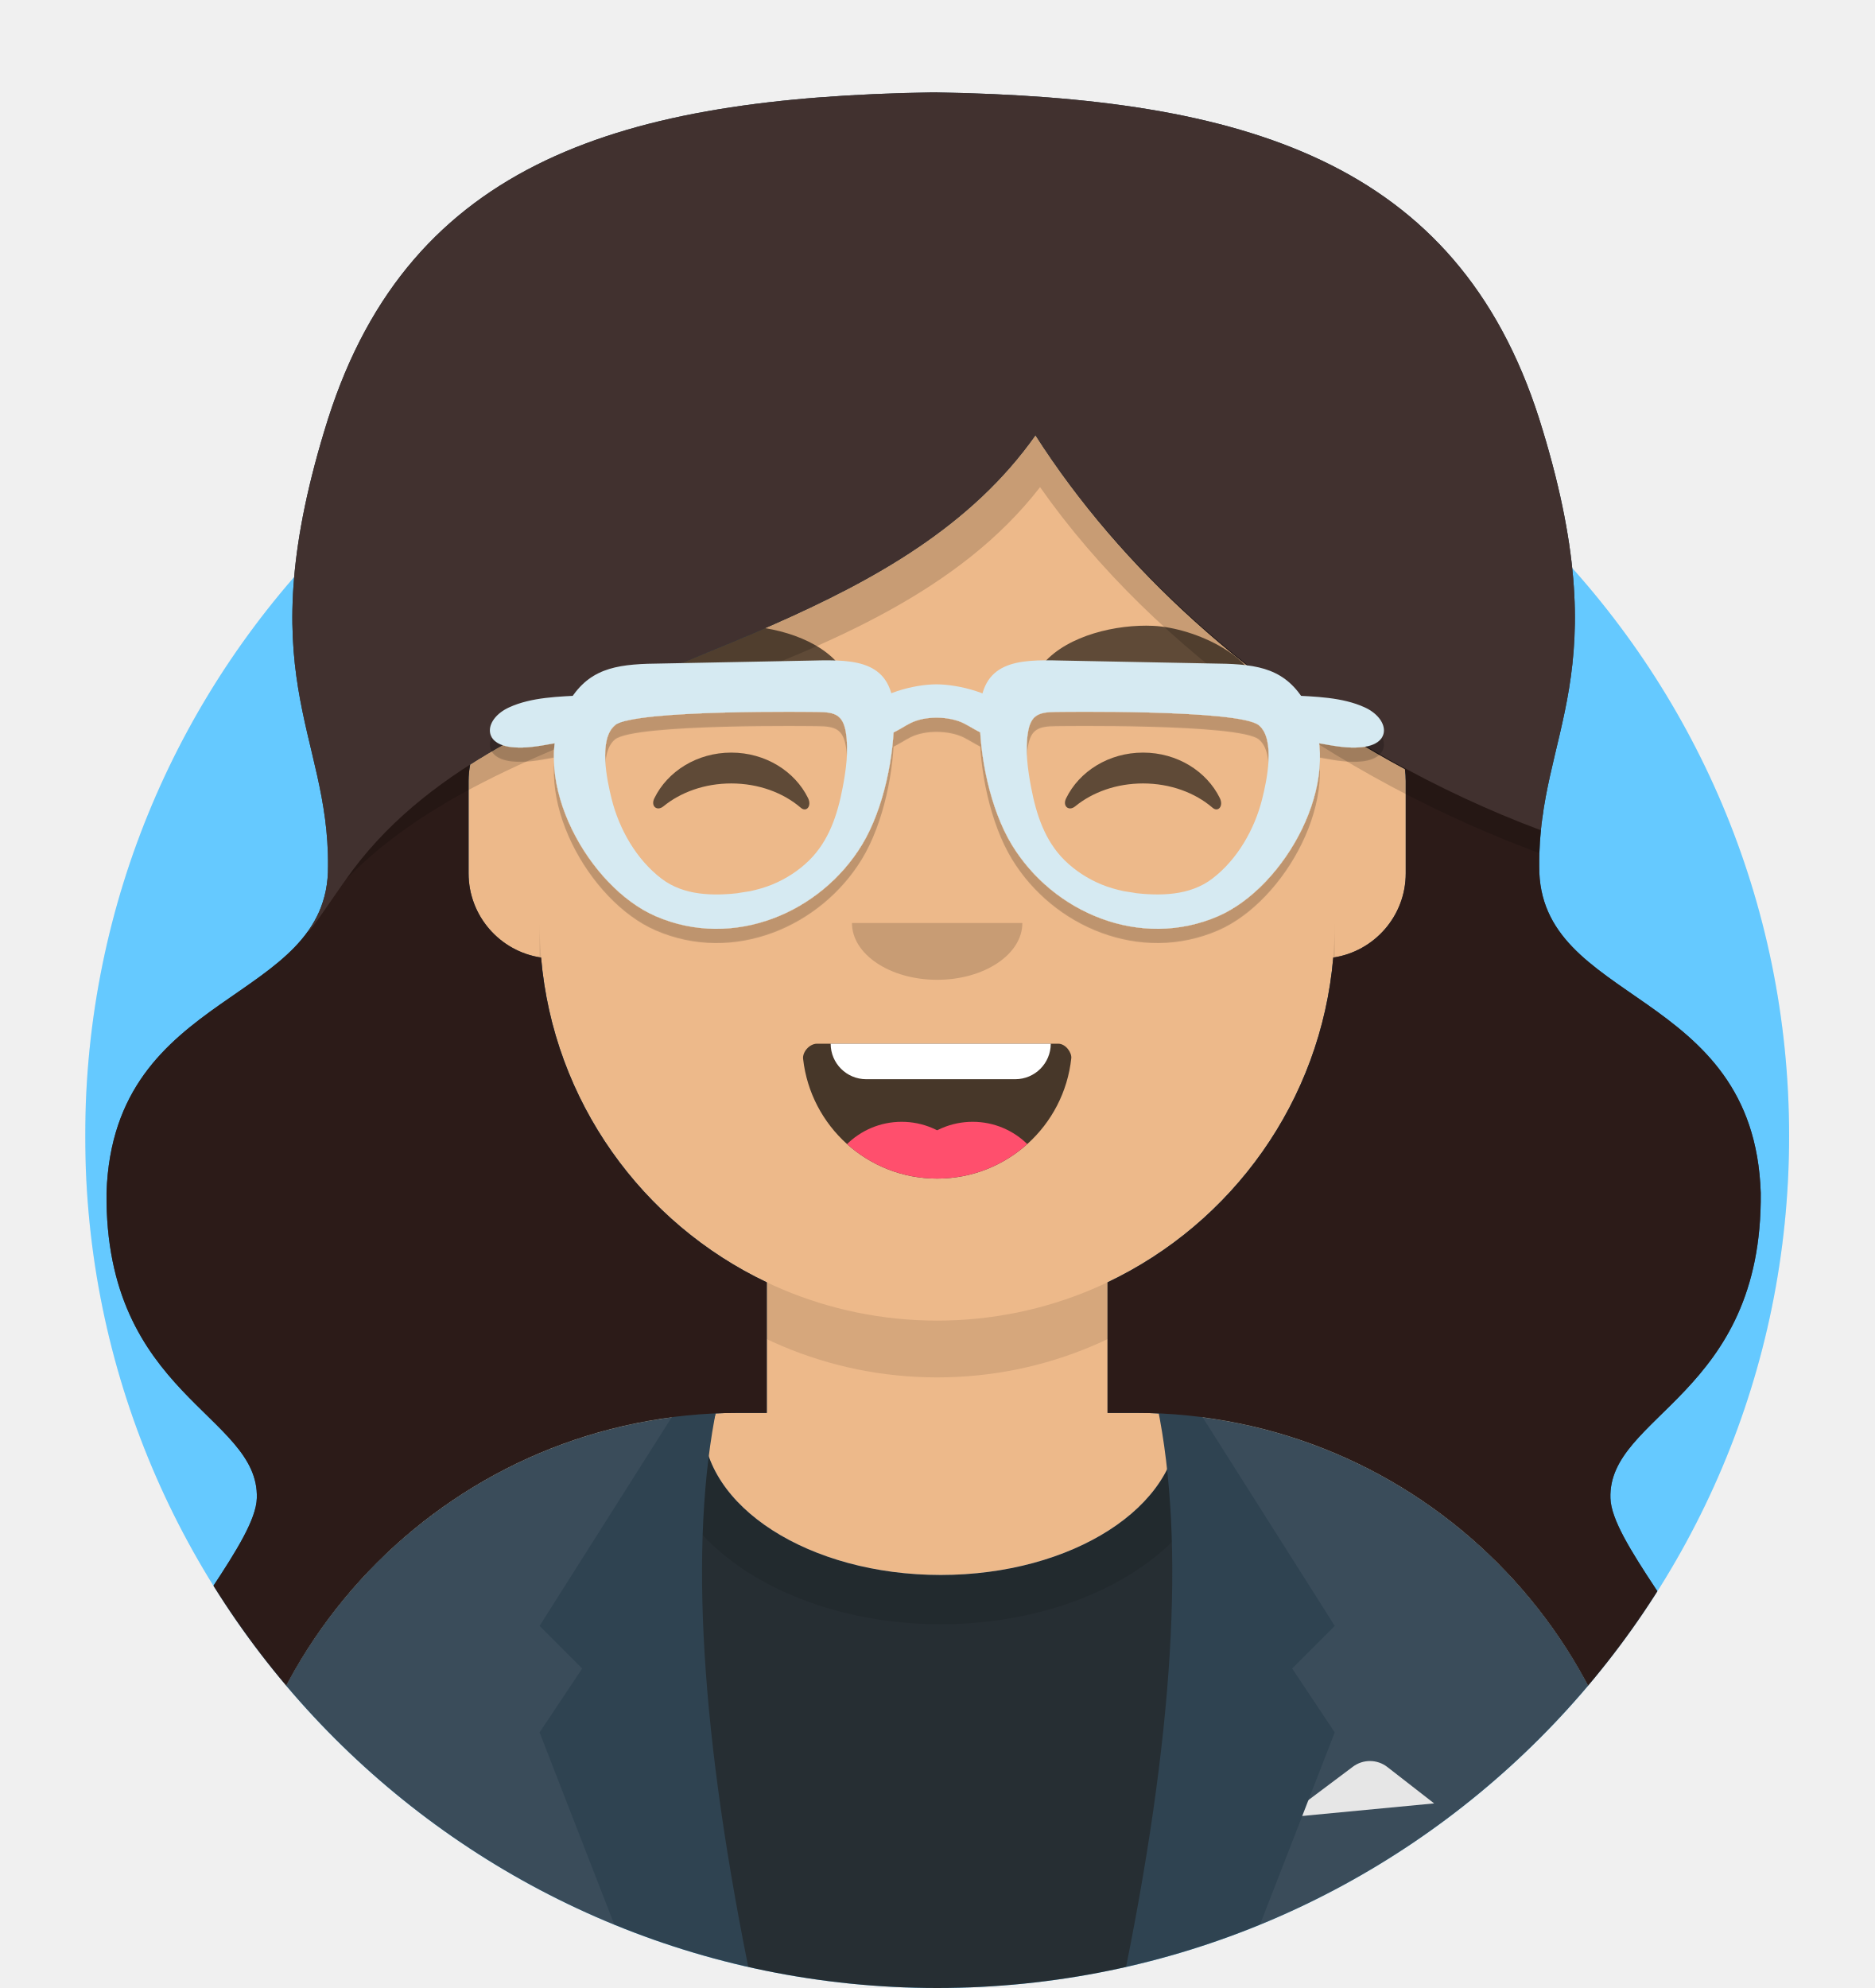
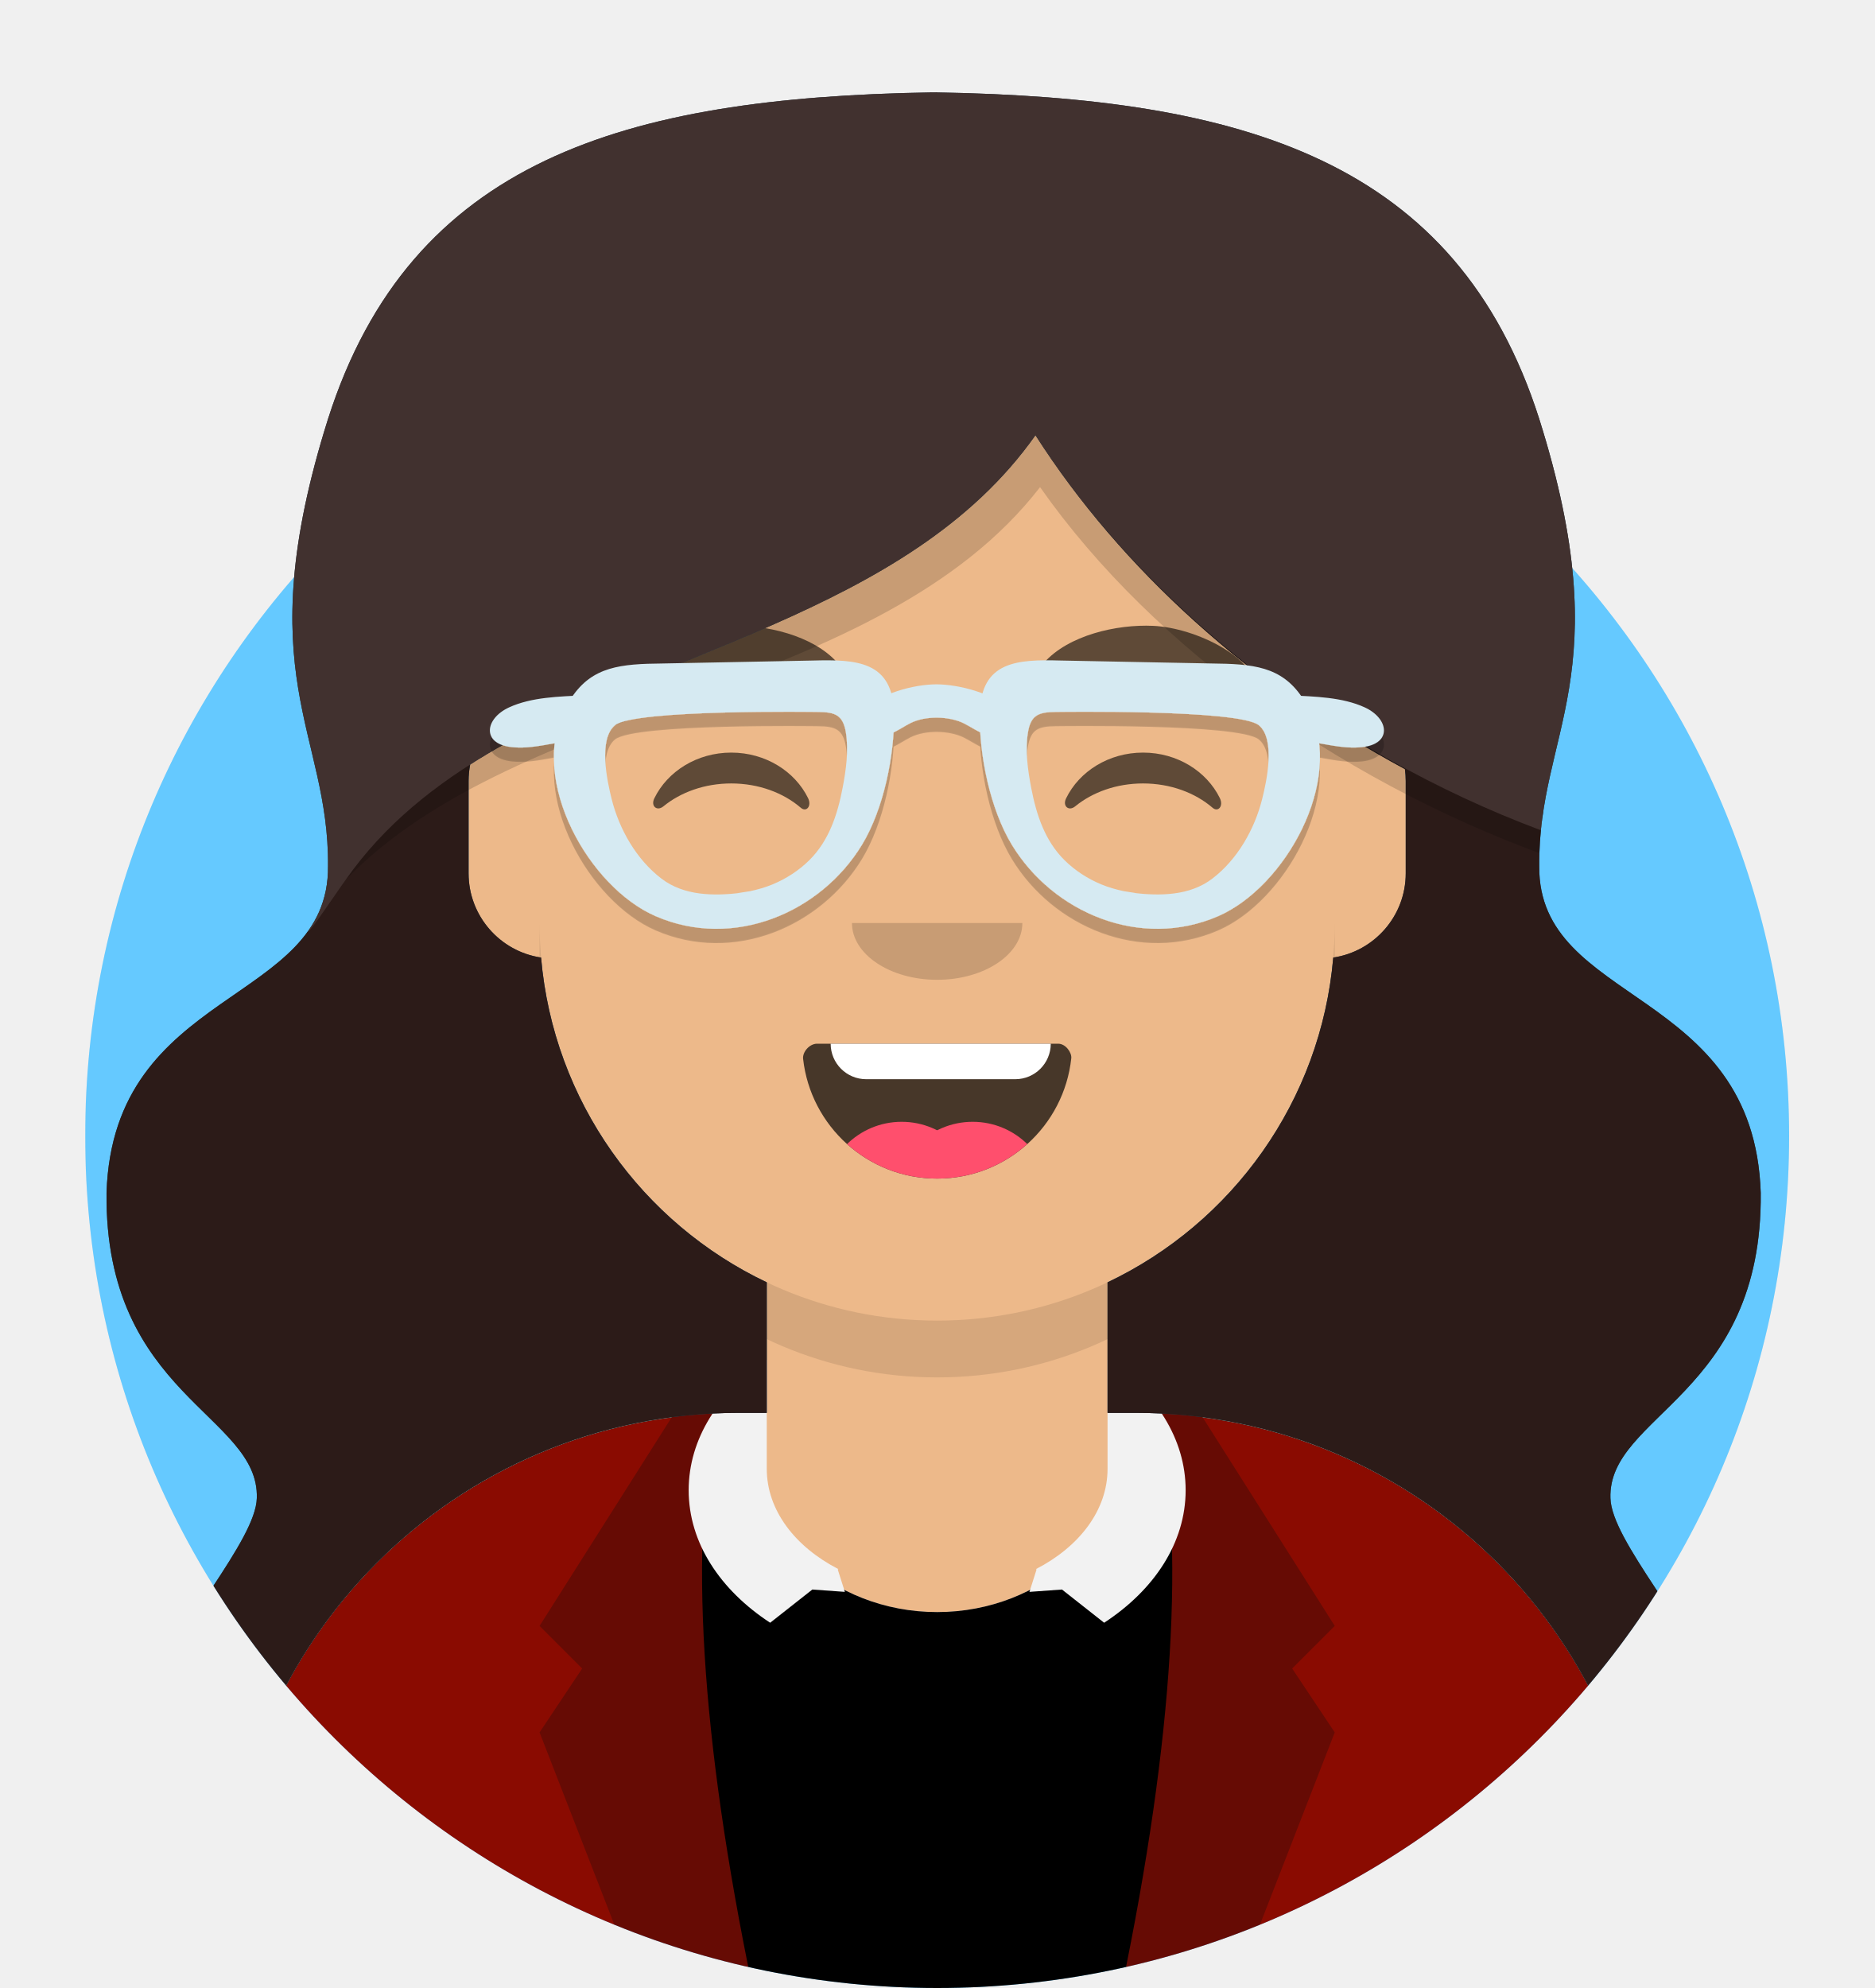
<svg xmlns="http://www.w3.org/2000/svg" xmlns:xlink="http://www.w3.org/1999/xlink" width="264px" height="280px" viewBox="0 0 264 280" version="1.1">
  <defs>
    <circle id="react-path-1" cx="120" cy="120" r="120" />
    <path d="M12,160 C12,226.274 65.726,280 132,280 C198.274,280 252,226.274 252,160 L264,160 L264,-1.42108547e-14 L-3.19744231e-14,-1.42108547e-14 L-3.19744231e-14,160 L12,160 Z" id="react-path-2" />
    <path d="M124,144.611 L124,163 L128,163 L128,163 C167.765,163 200,195.235 200,235 L200,244 L0,244 L0,235 C-4.86974701e-15,195.235 32.235,163 72,163 L72,163 L76,163 L76,144.611 C58.763,136.422 46.372,119.687 44.305,99.881 C38.48,99.058 34,94.052 34,88 L34,74 C34,68.054 38.325,63.118 44,62.166 L44,56 L44,56 C44,25.072 69.072,5.68137151e-15 100,0 L100,0 L100,0 C130.928,-5.68137151e-15 156,25.072 156,56 L156,62.166 C161.675,63.118 166,68.054 166,74 L166,88 C166,94.052 161.52,99.058 155.695,99.881 C153.628,119.687 141.237,136.422 124,144.611 Z" id="react-path-3" />
  </defs>
  <g id="Avataaar" stroke="none" stroke-width="1" fill="none" fill-rule="evenodd">
    <g transform="translate(-825, -1100)" id="Avataaar/Circle">
      <g transform="translate(825, 1100)">
        <g id="Circle" stroke-width="1" fill-rule="evenodd" transform="translate(12, 40)">
          <mask id="react-mask-4" fill="white">
            <use xlink:href="#react-path-1" />
          </mask>
          <use id="Circle-Background" fill="#E6E6E6" xlink:href="#react-path-1" />
          <g id="Color/Palette/Blue-01" mask="url(#react-mask-4)" fill="#65C9FF">
            <rect id="🖍Color" x="0" y="0" width="240" height="240" />
          </g>
        </g>
        <mask id="react-mask-5" fill="white">
          <use xlink:href="#react-path-2" />
        </mask>
        <g id="Mask" />
        <g id="Avataaar" stroke-width="1" fill-rule="evenodd" mask="url(#react-mask-5)">
          <g id="Body" transform="translate(32, 36)">
            <mask id="react-mask-6" fill="white">
              <use xlink:href="#react-path-3" />
            </mask>
            <use fill="#D0C6AC" xlink:href="#react-path-3" />
            <g id="Skin/👶🏽-03-Brown" mask="url(#react-mask-6)" fill="#EDB98A">
              <g transform="translate(0, 0)" id="Color">
                <rect x="0" y="0" width="264" height="280" />
              </g>
            </g>
            <path d="M156,79 L156,102 C156,132.928 130.928,158 100,158 C69.072,158 44,132.928 44,102 L44,79 L44,94 C44,124.928 69.072,150 100,150 C130.928,150 156,124.928 156,94 L156,79 Z" id="Neck-Shadow" fill-opacity="0.1" fill="#000000" mask="url(#react-mask-6)" />
          </g>
-           <g id="Clothing/Blazer-+-Shirt" transform="translate(0, 170)">
+           <g id="Clothing/Blazer-+-Sweater" transform="translate(0, 170)">
            <defs>
-               <path d="M133.96,0.295 C170.936,3.325 200,34.294 200,72.052 L200,81 L0,81 L0,72.052 C1.22536245e-14,33.953 29.592,2.765 67.045,0.22 C67.015,0.593 67,0.969 67,1.348 C67,13.211 81.998,22.828 100.5,22.828 C119.002,22.828 134,13.211 134,1.348 C134,0.995 133.987,0.644 133.96,0.295 Z" id="react-path-7" />
+               <path d="M105.192,29.052 L104,29.052 L104,29.052 C64.235,29.052 32,61.287 32,101.052 L32,110 L232,110 L232,101.052 C232,61.287 199.765,29.052 160,29.052 L160,29.052 L158.808,29.052 C158.935,30.035 159,31.036 159,32.052 C159,45.859 146.912,57.052 132,57.052 C117.088,57.052 105,45.859 105,32.052 C105,31.036 105.065,30.035 105.192,29.052 Z" id="react-path-851" />
            </defs>
-             <g id="Shirt" transform="translate(32, 29)">
-               <mask id="react-mask-8" fill="white">
-                 <use xlink:href="#react-path-7" />
-               </mask>
-               <use id="Clothes" fill="#E6E6E6" xlink:href="#react-path-7" />
-               <g id="Color/Palette/Black" mask="url(#react-mask-8)" fill="#262E33">
-                 <g transform="translate(-32, -29)" id="🖍Color">
-                   <rect x="0" y="0" width="264" height="110" />
-                 </g>
-               </g>
-               <g id="Shadowy" opacity="0.6" mask="url(#react-mask-8)" fill-opacity="0.16" fill="#000000">
-                 <g transform="translate(60, -25)" id="Hola-👋🏼">
-                   <ellipse cx="40.5" cy="27.848" rx="39.635" ry="26.914" />
-                 </g>
-               </g>
+             <mask id="react-mask-852" fill="white">
+               <use xlink:href="#react-path-851" />
+             </mask>
+             <use id="Clothes" fill="#E6E6E6" fill-rule="evenodd" xlink:href="#react-path-851" />
+             <g id="Color/Palette/Black" mask="url(#react-mask-852)" fill-rule="evenodd" fill="#000000">
+               <rect id="🖍Color" x="0" y="0" width="264" height="110" />
            </g>
-             <g id="Blazer" transform="translate(32, 28)">
-               <path d="M68.785,1.122 C30.512,2.804 -1.89486556e-14,34.365 -1.42108547e-14,73.052 L0,73.052 L0,82 L69.362,82 C65.961,69.92 64,55.709 64,40.5 C64,26.173 65.74,12.731 68.785,1.122 Z M131.638,82 L200,82 L200,73.052 C200,34.707 170.025,3.363 132.229,1.174 C135.265,12.771 137,26.194 137,40.5 C137,55.709 135.039,69.92 131.638,82 Z" id="Saco" fill="#3A4C5A" />
-               <path d="M149,58 L158.556,50.833 L158.556,50.833 C159.999,49.751 161.988,49.768 163.412,50.876 L170,56 L149,58 Z" id="Pocket-hanky" fill="#E6E6E6" />
-               <path d="M69,1.13686838e-13 C65,19.333 66.667,46.667 74,82 L58,82 L44,46 L50,37 L44,31 L63,1 C65.028,0.369 67.028,0.036 69,1.13686838e-13 Z" id="Wing" fill="#2F4351" />
-               <path d="M151,1.13686838e-13 C147,19.333 148.667,46.667 156,82 L140,82 L126,46 L132,37 L126,31 L145,1 C147.028,0.369 149.028,0.036 151,1.13686838e-13 Z" id="Wing" fill="#2F4351" transform="translate(141, 41) scale(-1, 1) translate(-141, -41) " />
+             <g id="Blazer" stroke-width="1" fill-rule="evenodd" transform="translate(32, 28)">
+               <path d="M68.785,1.122 C30.512,2.804 1.24427139e-14,34.365 0,73.052 L0,82 L69.362,82 C65.961,69.92 64,55.709 64,40.5 C64,26.173 65.74,12.731 68.785,1.122 Z M131.638,82 L200,82 L200,73.052 C200,34.707 170.025,3.363 132.229,1.174 C135.265,12.771 137,26.194 137,40.5 C137,55.709 135.039,69.92 131.638,82 Z" id="Saco" fill="#8a0b01" />
+               <path d="M149,58 L158.556,50.833 L158.556,50.833 C159.999,49.751 161.988,49.768 163.412,50.876 L170,56 L149,58 Z" id="Pocket-hanky" fill="#8a0b01" />
+               <path d="M69,1.13686838e-13 C65,19.333 66.667,46.667 74,82 L58,82 L44,46 L50,37 L44,31 L63,1 C65.028,0.369 67.028,0.036 69,1.13686838e-13 Z" id="Wing" fill="#660b04" />
+               <path d="M151,1.13686838e-13 C147,19.333 148.667,46.667 156,82 L140,82 L126,46 L132,37 L126,31 L145,1 C147.028,0.369 149.028,0.036 151,1.13686838e-13 Z" id="Wing" fill="#660b04" transform="translate(141, 41) scale(-1, 1) translate(-141, -41) " />
            </g>
+             <path d="M156,21.539 C162.772,26.136 167,32.656 167,39.888 C167,47.289 162.572,53.945 155.52,58.556 L149.579,53.876 L145,54.208 L146,51.057 L145.922,50.996 C152.022,47.853 156,42.7 156,36.877 L156,21.539 Z M108,21.539 C101.228,26.136 97,32.656 97,39.888 C97,47.289 101.428,53.945 108.48,58.556 L114.421,53.876 L119,54.208 L118,51.057 L118.078,50.996 C111.978,47.853 108,42.7 108,36.877 L108,21.539 Z" id="Collar" fill="#F2F2F2" fill-rule="evenodd" />
          </g>
          <g id="Face" transform="translate(76, 82)" fill="#000000">
            <g id="Mouth/Smile" transform="translate(2, 52)">
              <defs>
-                 <path d="M35.118,15.128 C36.176,24.62 44.226,32 54,32 C63.804,32 71.874,24.574 72.892,15.04 C72.974,14.273 72.117,13 71.043,13 C56.149,13 44.738,13 37.087,13 C36.007,13 35.012,14.178 35.118,15.128 Z" id="react-path-115" />
+                 <path d="M35.118,15.128 C36.176,24.62 44.226,32 54,32 C63.804,32 71.874,24.574 72.892,15.04 C72.974,14.273 72.117,13 71.043,13 C56.149,13 44.738,13 37.087,13 C36.007,13 35.012,14.178 35.118,15.128 Z" id="react-path-799" />
              </defs>
-               <mask id="react-mask-116" fill="white">
-                 <use xlink:href="#react-path-115" />
+               <mask id="react-mask-800" fill="white">
+                 <use xlink:href="#react-path-799" />
              </mask>
-               <use id="Mouth" fill-opacity="0.7" fill="#000000" fill-rule="evenodd" xlink:href="#react-path-115" />
-               <rect id="Teeth" fill="#FFFFFF" fill-rule="evenodd" mask="url(#react-mask-116)" x="39" y="2" width="31" height="16" rx="5" />
-               <g id="Tongue" stroke-width="1" fill-rule="evenodd" mask="url(#react-mask-116)" fill="#FF4F6D">
+               <use id="Mouth" fill-opacity="0.7" fill="#000000" fill-rule="evenodd" xlink:href="#react-path-799" />
+               <rect id="Teeth" fill="#FFFFFF" fill-rule="evenodd" mask="url(#react-mask-800)" x="39" y="2" width="31" height="16" rx="5" />
+               <g id="Tongue" stroke-width="1" fill-rule="evenodd" mask="url(#react-mask-800)" fill="#FF4F6D">
                <g transform="translate(38, 24)">
                  <circle cx="11" cy="11" r="11" />
                  <circle cx="21" cy="11" r="11" />
                </g>
              </g>
            </g>
            <g id="Nose/Default" transform="translate(28, 40)" fill-opacity="0.16">
              <path d="M16,8 C16,12.418 21.373,16 28,16 L28,16 C34.627,16 40,12.418 40,8" id="Nose" />
            </g>
            <g id="Eyes/Happy-😁" transform="translate(0, 8)" fill-opacity="0.6">
              <path d="M16.16,22.447 C18.007,18.649 22.164,16 26.998,16 C31.814,16 35.959,18.63 37.815,22.407 C38.367,23.529 37.582,24.447 36.791,23.767 C34.34,21.66 30.859,20.344 26.998,20.344 C23.257,20.344 19.874,21.579 17.438,23.572 C16.547,24.3 15.62,23.558 16.16,22.447 Z" id="Squint" />
              <path d="M74.16,22.447 C76.007,18.649 80.164,16 84.998,16 C89.814,16 93.959,18.63 95.815,22.407 C96.367,23.529 95.582,24.447 94.791,23.767 C92.34,21.66 88.859,20.344 84.998,20.344 C81.257,20.344 77.874,21.579 75.438,23.572 C74.547,24.3 73.62,23.558 74.16,22.447 Z" id="Squint" />
            </g>
            <g id="Eyebrow/Natural/Default-Natural" fill-opacity="0.6">
              <path d="M26.039,6.21 C20.278,6.983 11.293,12.005 12.044,17.818 C12.069,18.008 12.357,18.067 12.481,17.908 C14.967,14.72 34.193,10.037 41.194,11.015 C41.835,11.104 42.258,10.443 41.821,10.03 C38.077,6.495 31.2,5.512 26.039,6.21" id="Eyebrow" transform="translate(27, 12) rotate(5) translate(-27, -12) " />
              <path d="M85.039,6.21 C79.278,6.983 70.293,12.005 71.044,17.818 C71.069,18.008 71.357,18.067 71.481,17.908 C73.967,14.72 93.193,10.037 100.194,11.015 C100.835,11.104 101.258,10.443 100.821,10.03 C97.077,6.495 90.2,5.512 85.039,6.21" id="Eyebrow" transform="translate(86, 12) scale(-1, 1) rotate(5) translate(-86, -12) " />
            </g>
          </g>
          <g id="Top" stroke-width="1" fill-rule="evenodd">
            <defs>
-               <rect id="react-path-92" x="0" y="0" width="264" height="280" />
-               <path d="M222.385,182.806 C217.011,188.518 211.648,192.128 211.831,198 C212.148,209.889 255.439,245.051 217,267 L16.005,267 C-22.434,245.051 20.857,209.889 21.174,198 C21.357,192.128 15.994,188.518 10.62,182.806 C5.247,177.094 -0.137,169.28 0.003,155 C0.944,125.972 31.372,128.588 31.203,109 C31.372,89.999 19.814,82.161 31.203,46 C42.84,9.539 72.917,0.768 116.003,0.016 L116.003,0 C116.17,0.002 116.336,0.005 116.503,0.008 C116.669,0.005 116.836,0.002 117.003,0 L117.003,0.016 C160.089,0.768 190.166,9.539 201.803,46 C213.191,82.161 201.634,89.999 201.803,109 C201.634,128.588 232.061,125.972 233.003,155 C233.143,169.28 227.758,177.094 222.385,182.806 Z M182.884,95.325 C161.364,83.737 142.89,67.144 130.846,48.302 C112.764,73.924 76.53,78.535 51.224,94.68 C51.077,95.431 51,96.206 51,97 L51,110 C51,116.019 55.431,121.002 61.209,121.867 C62.952,142.115 75.469,159.283 93,167.611 L93,186 L89,186 L89,186 C49.235,186 17,218.235 17,258 L17,267 L217,267 L217,258 C217,218.235 184.765,186 145,186 L141,186 L141,167.611 C158.531,159.283 171.048,142.115 172.791,121.867 C178.569,121.002 183,116.019 183,110 L183,97 C183,96.432 182.96,95.872 182.884,95.325 Z" id="react-path-93" />
-               <path d="M222.385,182.806 C217.011,188.518 211.648,192.128 211.831,198 C212.148,209.889 255.439,245.051 217,267 L16.005,267 C-22.434,245.051 20.857,209.889 21.174,198 C21.357,192.128 15.994,188.518 10.62,182.806 C5.247,177.094 -0.137,169.28 0.003,155 C0.944,125.972 31.372,128.588 31.203,109 C31.372,89.999 19.814,82.161 31.203,46 C42.84,9.539 72.917,0.768 116.003,0.016 L116.003,0 C116.17,0.002 116.336,0.005 116.503,0.008 C116.669,0.005 116.836,0.002 117.003,0 L117.003,0.016 C160.089,0.768 190.166,9.539 201.803,46 C213.191,82.161 201.634,89.999 201.803,109 C201.634,128.588 232.061,125.972 233.003,155 C233.143,169.28 227.758,177.094 222.385,182.806 Z M93,186 L89,186 L89,186 C49.235,186 17,218.235 17,258 L17,267 L217,267 L217,258 C217,218.235 184.765,186 145,186 L141,186 L141,140 L93,140 L93,186 Z" id="react-path-94" />
+               <rect id="react-path-670" x="0" y="0" width="264" height="280" />
+               <path d="M222.385,182.806 C217.011,188.518 211.648,192.128 211.831,198 C212.148,209.889 255.439,245.051 217,267 L16.005,267 C-22.434,245.051 20.857,209.889 21.174,198 C21.357,192.128 15.994,188.518 10.62,182.806 C5.247,177.094 -0.137,169.28 0.003,155 C0.944,125.972 31.372,128.588 31.203,109 C31.372,89.999 19.814,82.161 31.203,46 C42.84,9.539 72.917,0.768 116.003,0.016 L116.003,0 C116.17,0.002 116.336,0.005 116.503,0.008 C116.669,0.005 116.836,0.002 117.003,0 L117.003,0.016 C160.089,0.768 190.166,9.539 201.803,46 C213.191,82.161 201.634,89.999 201.803,109 C201.634,128.588 232.061,125.972 233.003,155 C233.143,169.28 227.758,177.094 222.385,182.806 Z M182.884,95.325 C161.364,83.737 142.89,67.144 130.846,48.302 C112.764,73.924 76.53,78.535 51.224,94.68 C51.077,95.431 51,96.206 51,97 L51,110 C51,116.019 55.431,121.002 61.209,121.867 C62.952,142.115 75.469,159.283 93,167.611 L93,186 L89,186 L89,186 C49.235,186 17,218.235 17,258 L17,267 L217,267 L217,258 C217,218.235 184.765,186 145,186 L141,186 L141,167.611 C158.531,159.283 171.048,142.115 172.791,121.867 C178.569,121.002 183,116.019 183,110 L183,97 C183,96.432 182.96,95.872 182.884,95.325 Z" id="react-path-671" />
+               <path d="M222.385,182.806 C217.011,188.518 211.648,192.128 211.831,198 C212.148,209.889 255.439,245.051 217,267 L16.005,267 C-22.434,245.051 20.857,209.889 21.174,198 C21.357,192.128 15.994,188.518 10.62,182.806 C5.247,177.094 -0.137,169.28 0.003,155 C0.944,125.972 31.372,128.588 31.203,109 C31.372,89.999 19.814,82.161 31.203,46 C42.84,9.539 72.917,0.768 116.003,0.016 L116.003,0 C116.17,0.002 116.336,0.005 116.503,0.008 C116.669,0.005 116.836,0.002 117.003,0 L117.003,0.016 C160.089,0.768 190.166,9.539 201.803,46 C213.191,82.161 201.634,89.999 201.803,109 C201.634,128.588 232.061,125.972 233.003,155 C233.143,169.28 227.758,177.094 222.385,182.806 Z M93,186 L89,186 L89,186 C49.235,186 17,218.235 17,258 L17,267 L217,267 L217,258 C217,218.235 184.765,186 145,186 L141,186 L141,140 L93,140 L93,186 Z" id="react-path-672" />
            </defs>
-             <mask id="react-mask-90" fill="white">
-               <use xlink:href="#react-path-92" />
+             <mask id="react-mask-668" fill="white">
+               <use xlink:href="#react-path-670" />
            </mask>
            <g id="Mask" />
-             <g id="Top/Long-Hair/Big-Hair" mask="url(#react-mask-90)">
+             <g id="Top/Long-Hair/Big-Hair" mask="url(#react-mask-668)">
              <g transform="translate(-1, 0)">
                <g id="Hair" stroke-width="1" fill="none" fill-rule="evenodd" transform="translate(16, 13)">
-                   <mask id="react-mask-91" fill="white">
-                     <use xlink:href="#react-path-93" />
+                   <mask id="react-mask-669" fill="white">
+                     <use xlink:href="#react-path-671" />
                  </mask>
-                   <use fill="#314756" xlink:href="#react-path-93" />
-                   <g id="Skin/👶🏽-03-Brown" mask="url(#react-mask-91)" fill="#2C1B18">
+                   <use fill="#314756" xlink:href="#react-path-671" />
+                   <g id="Skin/👶🏽-03-Brown" mask="url(#react-mask-669)" fill="#2C1B18">
                    <g transform="translate(0, 0) " id="Color">
                      <rect x="0" y="0" width="264" height="280" />
                    </g>
                  </g>
                </g>
                <g id="Shadow" stroke-width="1" fill="none" fill-rule="evenodd" transform="translate(16, 13)">
-                   <mask id="react-mask-89" fill="white">
-                     <use xlink:href="#react-path-94" />
+                   <mask id="react-mask-667" fill="white">
+                     <use xlink:href="#react-path-672" />
                  </mask>
                  <g id="Shape" />
-                   <path d="M30.099,115.057 C27.725,118.083 24.53,122.528 24.362,122.194 C26.235,119.811 27.375,117.012 27.341,113.436 C27.518,95.335 15.437,87.867 27.341,53.419 C28.01,51.509 29.107,49.704 30.586,48.005 C20.243,82.459 31.369,90.356 31.203,109 C31.222,111.295 30.822,113.285 30.099,115.057 Z M202.419,48.005 C203.898,49.704 204.996,51.509 205.664,53.419 C215.822,82.813 208.516,92.563 206.264,106.036 C205.964,106.841 206.195,107.79 205.88,108.603 C175.207,98.145 147.59,78.56 131.495,55.612 C108.711,85.036 58.354,85.373 33.674,110.936 C34.061,110.392 34.428,109.885 34.758,109.446 C57.294,79.527 108.247,80.324 130.846,48.302 C146.244,72.39 172.664,92.95 202.009,103.927 C202.31,103.073 202.09,102.077 202.376,101.233 C204.484,87.4 211.215,77.307 202.419,48.005 Z" id="Shadow-Mask" fill-opacity="0.16" fill="#000000" mask="url(#react-mask-89)" />
+                   <path d="M30.099,115.057 C27.725,118.083 24.53,122.528 24.362,122.194 C26.235,119.811 27.375,117.012 27.341,113.436 C27.518,95.335 15.437,87.867 27.341,53.419 C28.01,51.509 29.107,49.704 30.586,48.005 C20.243,82.459 31.369,90.356 31.203,109 C31.222,111.295 30.822,113.285 30.099,115.057 Z M202.419,48.005 C203.898,49.704 204.996,51.509 205.664,53.419 C215.822,82.813 208.516,92.563 206.264,106.036 C205.964,106.841 206.195,107.79 205.88,108.603 C175.207,98.145 147.59,78.56 131.495,55.612 C108.711,85.036 58.354,85.373 33.674,110.936 C34.061,110.392 34.428,109.885 34.758,109.446 C57.294,79.527 108.247,80.324 130.846,48.302 C146.244,72.39 172.664,92.95 202.009,103.927 C202.31,103.073 202.09,102.077 202.376,101.233 C204.484,87.4 211.215,77.307 202.419,48.005 Z" id="Shadow-Mask" fill-opacity="0.16" fill="#000000" mask="url(#react-mask-667)" />
                </g>
                <path d="M50.758,122.446 C73.294,92.527 124.247,93.324 146.846,61.302 C162.244,85.39 188.664,105.95 218.009,116.927 C218.31,116.073 218.09,115.077 218.376,114.233 C220.531,100.089 227.52,89.855 217.803,59 C206.166,22.539 176.089,13.768 133.003,13.016 C132.336,13.005 132.17,13.002 132.003,13 C88.917,13.768 58.84,22.539 47.203,59 C35.814,95.161 47.372,102.999 47.203,122 C47.235,125.753 46.144,128.691 44.353,131.193 C44.536,131.595 48.506,125.437 50.758,122.446 Z" id="Light" fill-opacity="0.1" fill="#FFFFFF" fill-rule="evenodd" />
                <g id="Top/_Resources/Prescription-01" fill="none" transform="translate(62, 85)" stroke-width="1">
                  <defs>
-                     <filter x="-0.8%" y="-2.4%" width="101.5%" height="109.8%" filterUnits="objectBoundingBox" id="react-filter-129">
+                     <filter x="-0.8%" y="-2.4%" width="101.5%" height="109.8%" filterUnits="objectBoundingBox" id="react-filter-729">
                      <feOffset dx="0" dy="2" in="SourceAlpha" result="shadowOffsetOuter1" />
                      <feColorMatrix values="0 0 0 0 0   0 0 0 0 0   0 0 0 0 0  0 0 0 0.2 0" type="matrix" in="shadowOffsetOuter1" result="shadowMatrixOuter1" />
                      <feMerge>
                        <feMergeNode in="shadowMatrixOuter1" />
                        <feMergeNode in="SourceGraphic" />
                      </feMerge>
                    </filter>
                  </defs>
-                   <g id="Glasses" filter="url(#react-filter-129)" transform="translate(8, 8)" fill="#D6EAF2">
+                   <g id="Glasses" filter="url(#react-filter-729)" transform="translate(8, 8)" fill="#D6EAF2">
                    <path d="M46.249,7.275 C48.621,7.298 49.742,7.692 50.146,10.165 C50.555,12.671 50.157,15.487 49.685,17.955 C48.965,21.723 47.767,25.415 44.978,28.169 C43.508,29.619 41.717,30.775 39.811,31.564 C38.799,31.983 37.73,32.286 36.661,32.516 C36.349,32.583 33.682,32.95 35.318,32.764 C31.501,33.199 27.36,33.182 24.172,30.753 C20.64,28.06 18.22,23.8 17.157,19.556 C16.534,17.073 15.226,11.134 17.616,9.149 C20.353,6.875 46.249,7.275 46.249,7.275 L46.249,7.275 Z M22.218,0.49 C16.777,0.678 13.147,1.634 10.463,7.069 C5.546,17.03 13.963,31.969 23.352,36.039 C34.329,40.799 46.592,35.532 52.396,26.006 C55.469,20.962 57.022,13.323 56.922,7.504 C56.795,0.076 51.607,-0.13 45.509,0.034 L22.218,0.49 Z" id="Frame-Stuff" />
                    <path d="M79.681,7.273 C77.309,7.295 76.188,7.689 75.784,10.163 C75.374,12.668 75.772,15.485 76.244,17.952 C76.965,21.72 78.163,25.412 80.952,28.166 C82.421,29.616 84.213,30.772 86.119,31.562 C87.131,31.981 88.2,32.284 89.268,32.513 C89.581,32.58 92.247,32.948 90.612,32.761 C94.429,33.197 98.57,33.179 101.757,30.75 C105.29,28.058 107.709,23.798 108.773,19.554 C109.396,17.071 110.703,11.132 108.314,9.147 C105.576,6.872 79.681,7.273 79.681,7.273 L79.681,7.273 Z M103.712,0.488 C109.152,0.675 112.783,1.632 115.466,7.067 C120.384,17.028 111.967,31.966 102.577,36.037 C91.6,40.797 79.338,35.529 73.534,26.004 C70.461,20.96 68.907,13.321 69.007,7.501 C69.135,0.074 74.323,-0.132 80.421,0.032 L103.712,0.488 Z" id="Frame-Stuff" />
                    <path d="M13.197,4.927 C9.785,5.118 5.886,5.164 2.69,6.639 C-0.695,8.201 -1.218,11.739 3.049,12.226 C4.971,12.446 6.895,12.083 8.787,11.745 C10.337,11.468 12.442,11.558 13.906,10.966 C16.636,9.862 16.46,4.74 13.197,4.927" id="Frame-Stuff" />
                    <path d="M112.735,4.927 C116.147,5.118 120.046,5.164 123.242,6.639 C126.626,8.201 127.149,11.739 122.882,12.226 C120.961,12.446 119.037,12.083 117.144,11.745 C115.595,11.468 113.49,11.558 112.025,10.966 C109.296,9.862 109.471,4.74 112.735,4.927" id="Frame-Stuff" />
                    <path d="M73.109,7.013 C71.163,4.713 66.091,3.385 62.891,3.385 C59.691,3.385 54.768,4.713 52.822,7.013 C51.841,8.172 51.807,9.724 53.508,10.451 C55.626,11.357 57.517,9.714 59.213,8.855 C61.381,7.757 64.712,7.877 66.719,8.855 C68.427,9.688 70.305,11.357 72.423,10.451 C74.124,9.724 74.091,8.172 73.109,7.013" id="Frame-Stuff" />
                  </g>
                </g>
              </g>
            </g>
          </g>
        </g>
      </g>
    </g>
  </g>
</svg>
